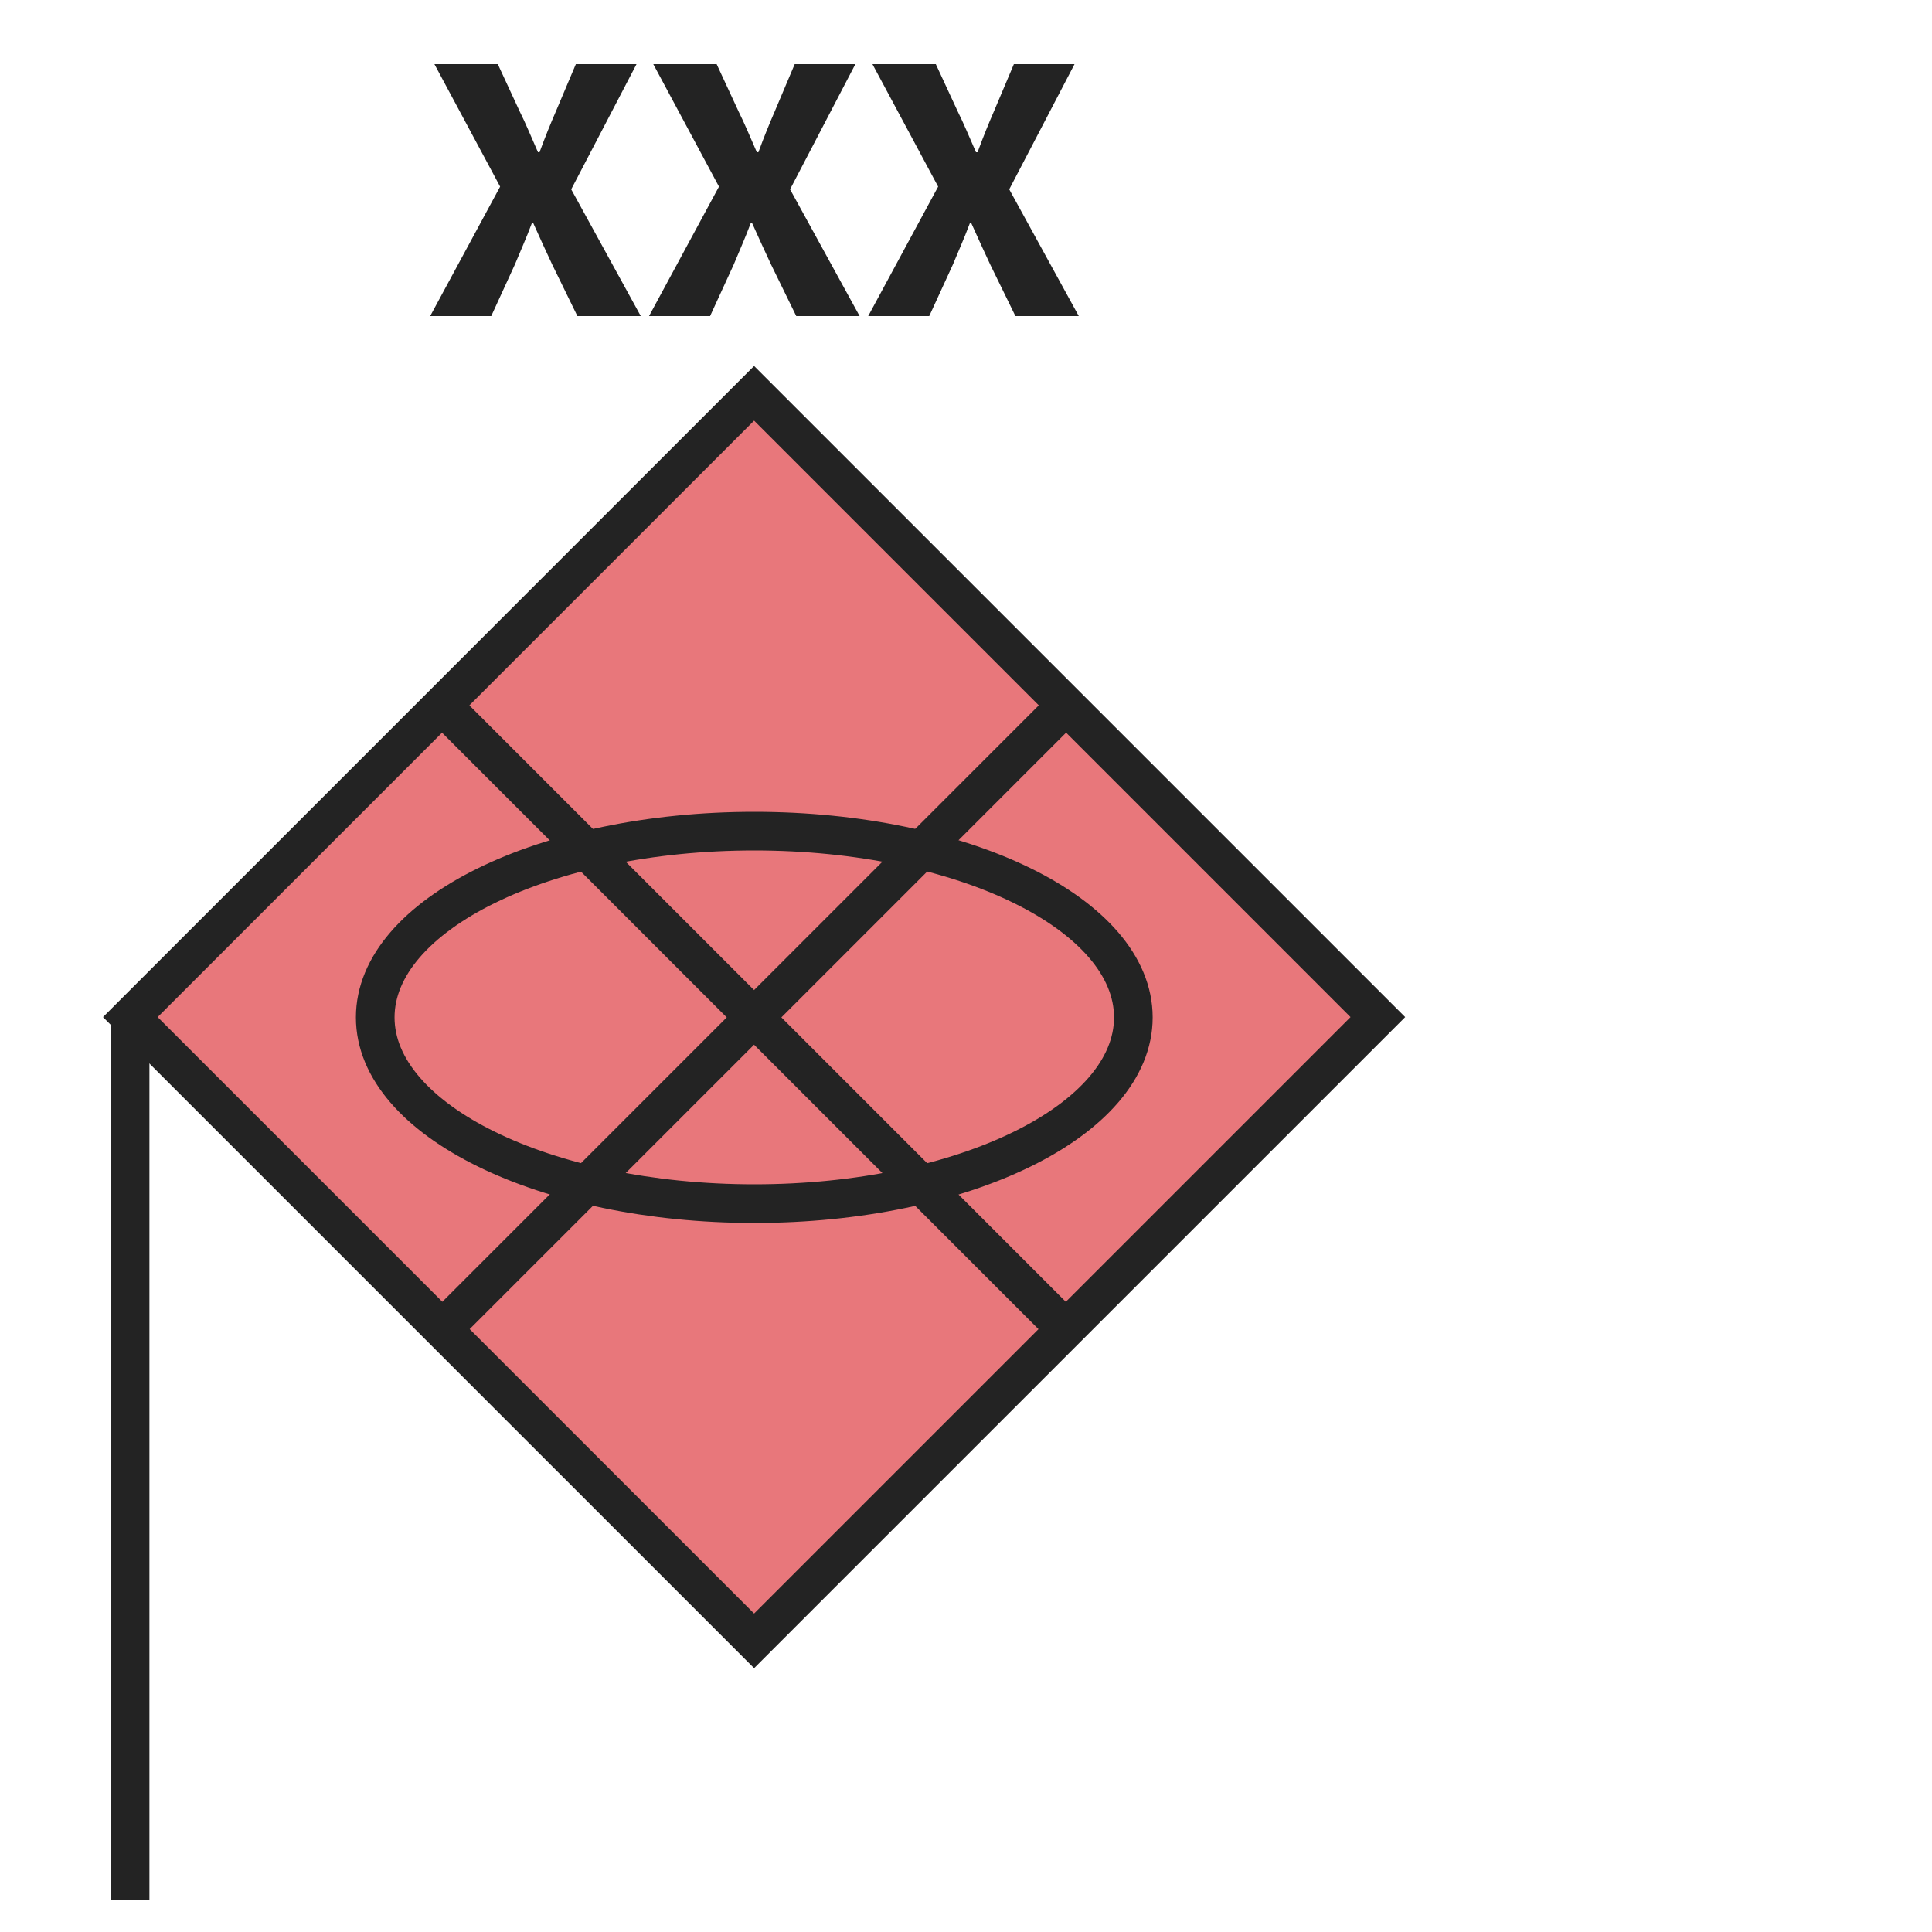
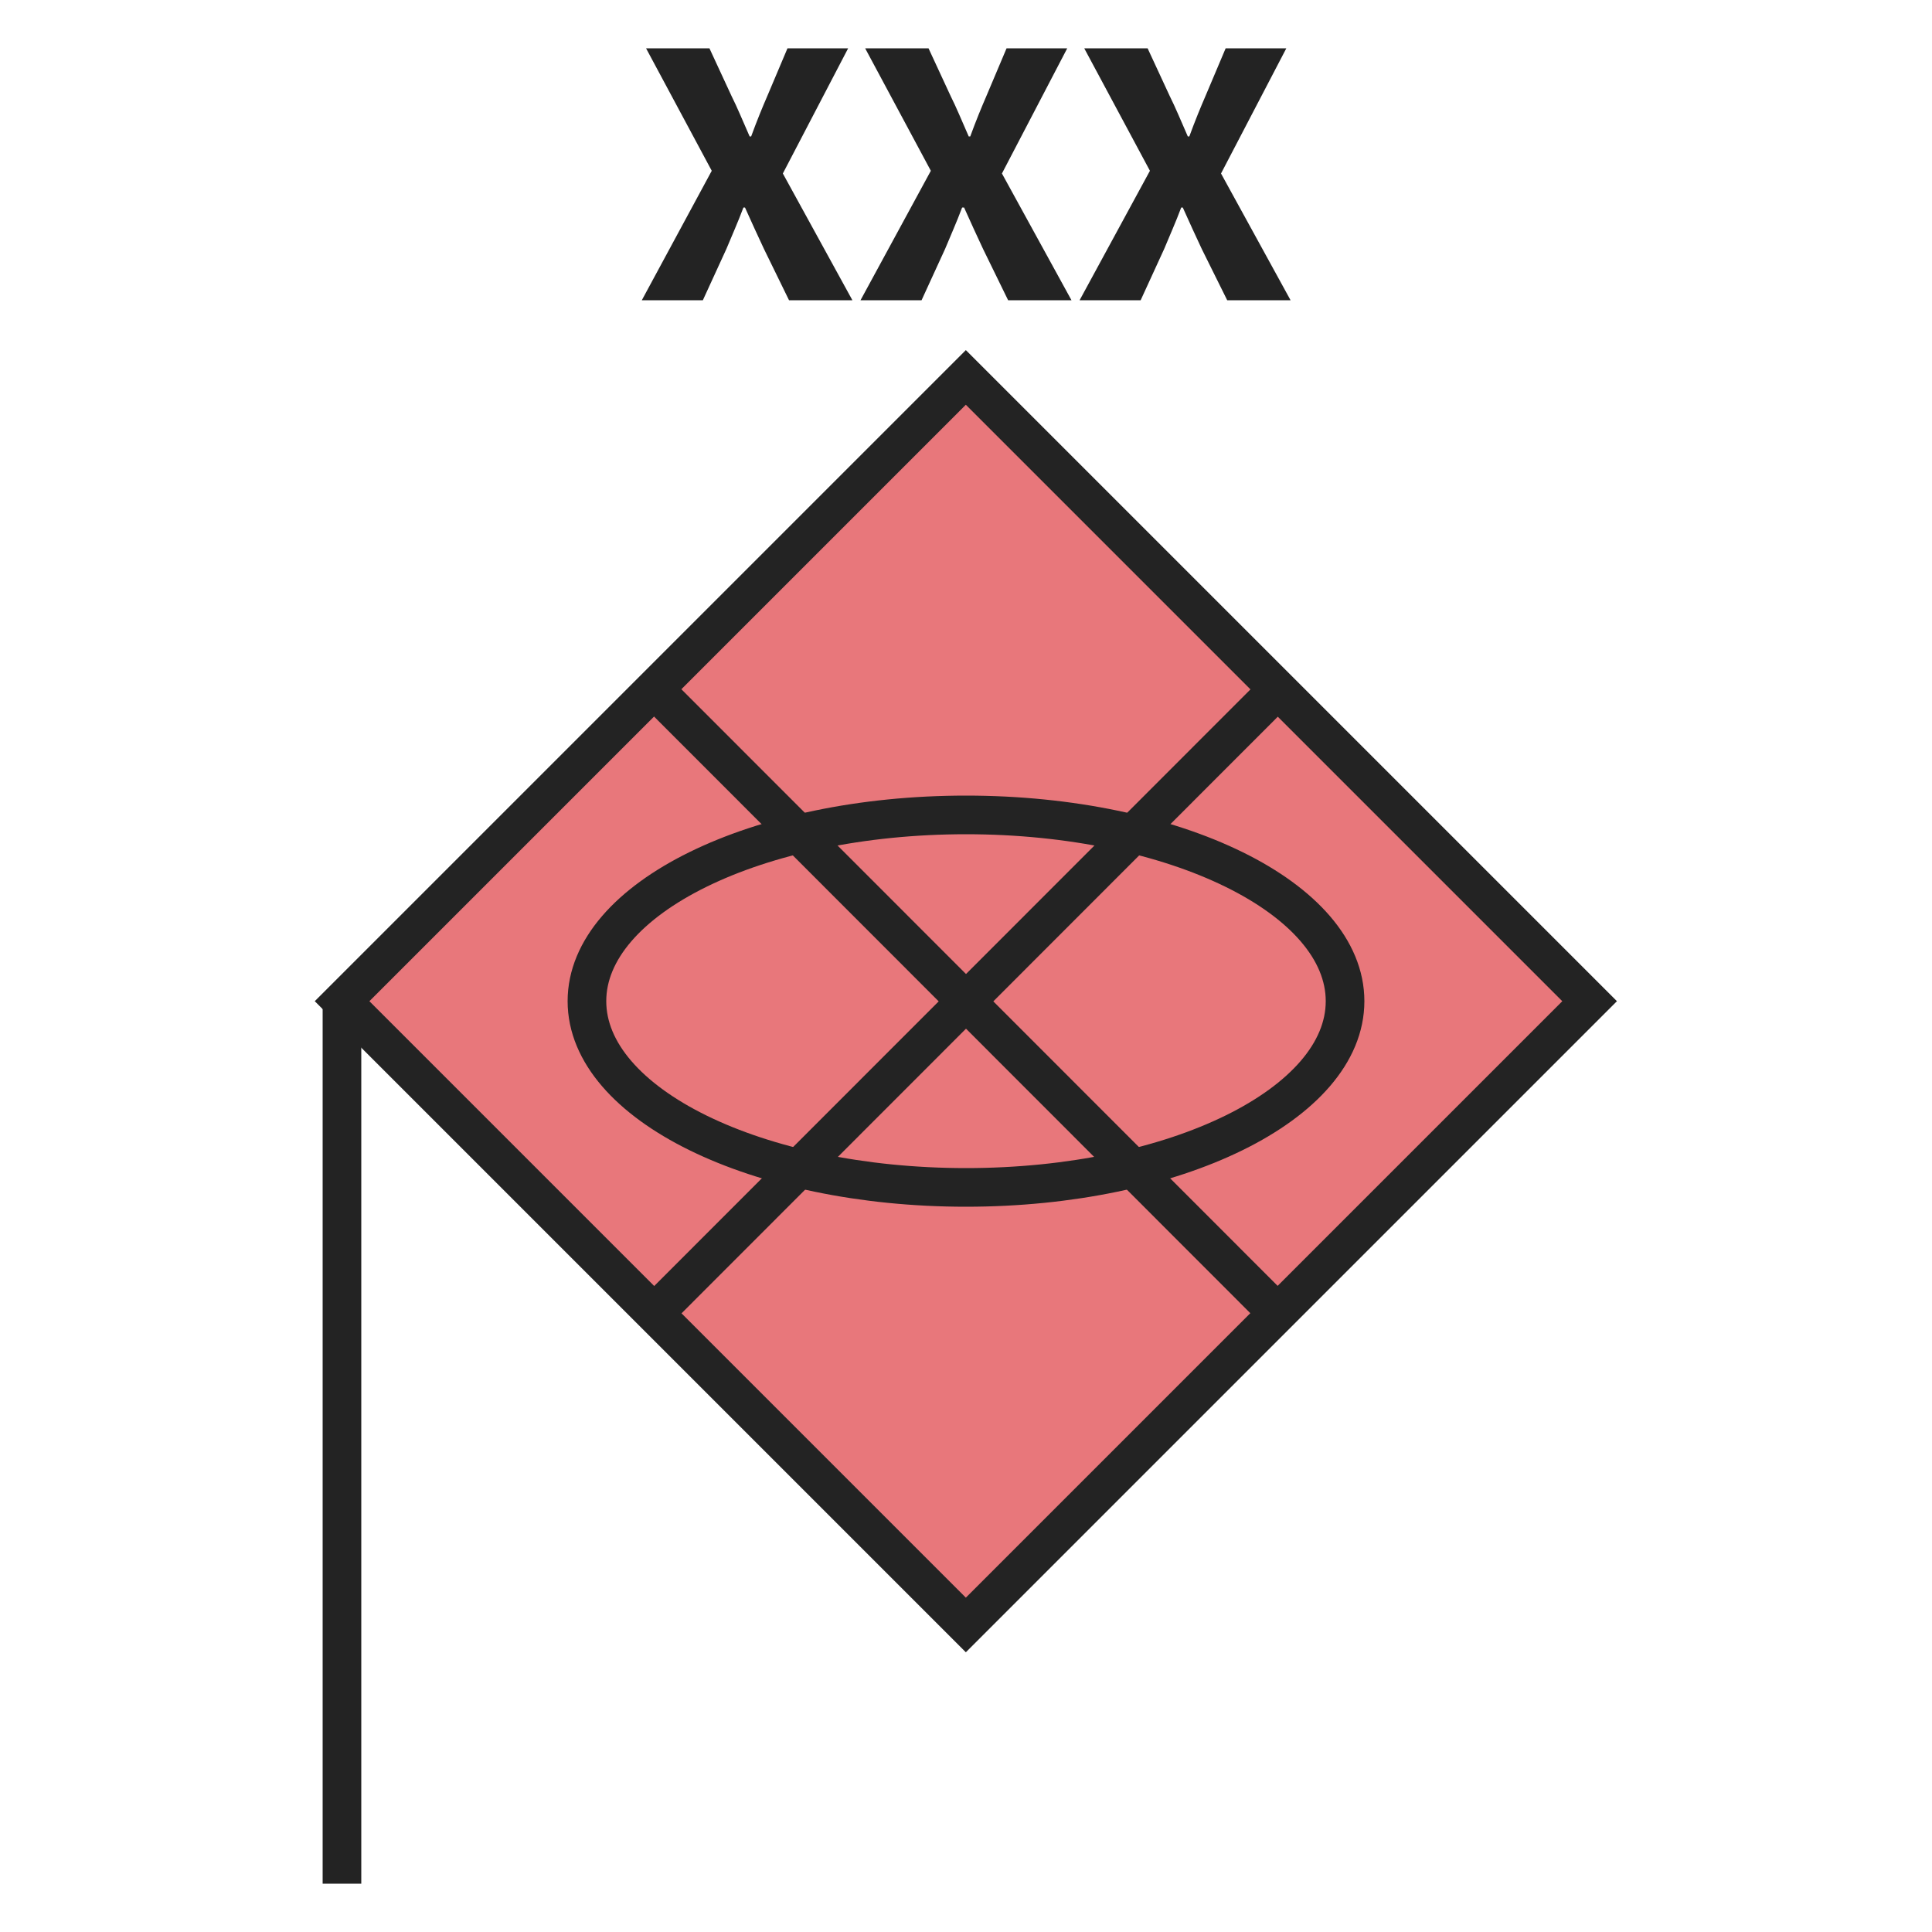
- <svg xmlns="http://www.w3.org/2000/svg" width="50" height="50" viewBox="0 0 50 50" fill="none">
-   <path d="M19.516 10.179L35.659 26.322L19.516 42.465L3.373 26.322L19.516 10.179Z" fill="#E8777B" stroke="#232323" />
-   <path d="M19.521 31.15C24.939 31.15 29.331 28.992 29.331 26.33C29.331 23.668 24.939 21.51 19.521 21.51C14.103 21.51 9.711 23.668 9.711 26.33C9.711 28.992 14.103 31.15 19.521 31.15Z" stroke="#232323" stroke-miterlimit="10" />
-   <path d="M11.445 34.4L27.585 18.26" stroke="#232323" />
-   <path d="M11.445 18.26L27.585 34.4" stroke="#232323" />
-   <path d="M12.943 4.83L11.243 1.66H12.883L13.453 2.89C13.603 3.19 13.743 3.53 13.923 3.94H13.963C14.113 3.53 14.253 3.19 14.383 2.89L14.903 1.66H16.473L14.783 4.9L16.583 8.18H14.943L14.293 6.85C14.133 6.51 13.983 6.18 13.803 5.78H13.763C13.613 6.18 13.463 6.51 13.323 6.85L12.713 8.18H11.133L12.943 4.83Z" fill="#232323" />
-   <path d="M18.607 4.83L16.907 1.66H18.547L19.117 2.89C19.267 3.19 19.407 3.53 19.587 3.94H19.627C19.777 3.53 19.917 3.19 20.047 2.89L20.567 1.66H22.137L20.447 4.9L22.247 8.18H20.607L19.957 6.85C19.797 6.51 19.647 6.18 19.467 5.78H19.427C19.277 6.18 19.127 6.51 18.987 6.85L18.377 8.18H16.797L18.607 4.83Z" fill="#232323" />
-   <path d="M24.279 4.83L22.579 1.66H24.219L24.789 2.89C24.939 3.19 25.079 3.53 25.259 3.94H25.299C25.449 3.53 25.589 3.19 25.719 2.89L26.239 1.66H27.809L26.119 4.9L27.919 8.18H26.279L25.629 6.85C25.469 6.51 25.319 6.18 25.139 5.78H25.099C24.949 6.18 24.799 6.51 24.659 6.85L24.049 8.18H22.469L24.279 4.83Z" fill="#232323" />
-   <path d="M3.367 49.16V26.33" stroke="#232323" />
+ <svg xmlns="http://www.w3.org/2000/svg" version="1.1" x="0px" y="0px" viewBox="0 0 50 50" style="enable-background:new 0 0 50 50;" xml:space="preserve">
+   <style type="text/css">
+ 	.st0{fill:#E8777B;stroke:#232323;}
+ 	.st1{fill:none;stroke:#232323;}
+ 	.st2{fill:#232323;}
+ 	.st3{fill:none;stroke:#232323;stroke-miterlimit:10;}
+ 	.st4{fill:none;stroke:#232323;stroke-linejoin:round;stroke-miterlimit:10;}
+ 	.st5{fill:none;stroke:#232323;stroke-linecap:round;stroke-linejoin:round;}
+ 	.st6{fill:#7891C9;stroke:#232323;}
+ </style>
+   <g id="Russia">
+     <g>
+       <g>
+         <rect x="13.58" y="14.5" transform="matrix(0.7071 0.7071 -0.7071 0.7071 25.6465 -10.0876)" class="st0" width="22.83" height="22.83" />
+         <ellipse class="st3" cx="25" cy="25.91" rx="9.81" ry="4.82" />
+         <line class="st1" x1="16.93" y1="33.99" x2="33.07" y2="17.84" />
+         <line class="st1" x1="16.93" y1="17.84" x2="33.07" y2="33.99" />
+         <g>
+           <path class="st2" d="M18.42,4.42l-1.7-3.17h1.64l0.57,1.23c0.15,0.3,0.29,0.64,0.47,1.05h0.04c0.15-0.41,0.29-0.75,0.42-1.05      l0.52-1.23h1.57l-1.69,3.24l1.8,3.28h-1.64l-0.65-1.33c-0.16-0.34-0.31-0.67-0.49-1.07h-0.04c-0.15,0.4-0.3,0.73-0.44,1.07      l-0.61,1.33h-1.58L18.42,4.42z" />
+           <path class="st2" d="M24.09,4.42l-1.7-3.17h1.64l0.57,1.23c0.15,0.3,0.29,0.64,0.47,1.05h0.04c0.15-0.41,0.29-0.75,0.42-1.05      l0.52-1.23h1.57l-1.69,3.24l1.8,3.28h-1.64l-0.65-1.33c-0.16-0.34-0.31-0.67-0.49-1.07H24.9c-0.15,0.4-0.3,0.73-0.44,1.07      l-0.61,1.33h-1.58L24.09,4.42z" />
+           <path class="st2" d="M29.76,4.42l-1.7-3.17h1.64l0.57,1.23c0.15,0.3,0.29,0.64,0.47,1.05h0.04c0.15-0.41,0.29-0.75,0.42-1.05      l0.52-1.23h1.57l-1.69,3.24l1.8,3.28h-1.64L31.1,6.44c-0.16-0.34-0.31-0.67-0.49-1.07h-0.04c-0.15,0.4-0.3,0.73-0.44,1.07      l-0.61,1.33h-1.58L29.76,4.42z" />
+         </g>
+         <g>
+           <line class="st1" x1="8.85" y1="48.75" x2="8.85" y2="25.91" />
+         </g>
+       </g>
+     </g>
+   </g>
+   <g id="Ukraine">
+ </g>
</svg>
